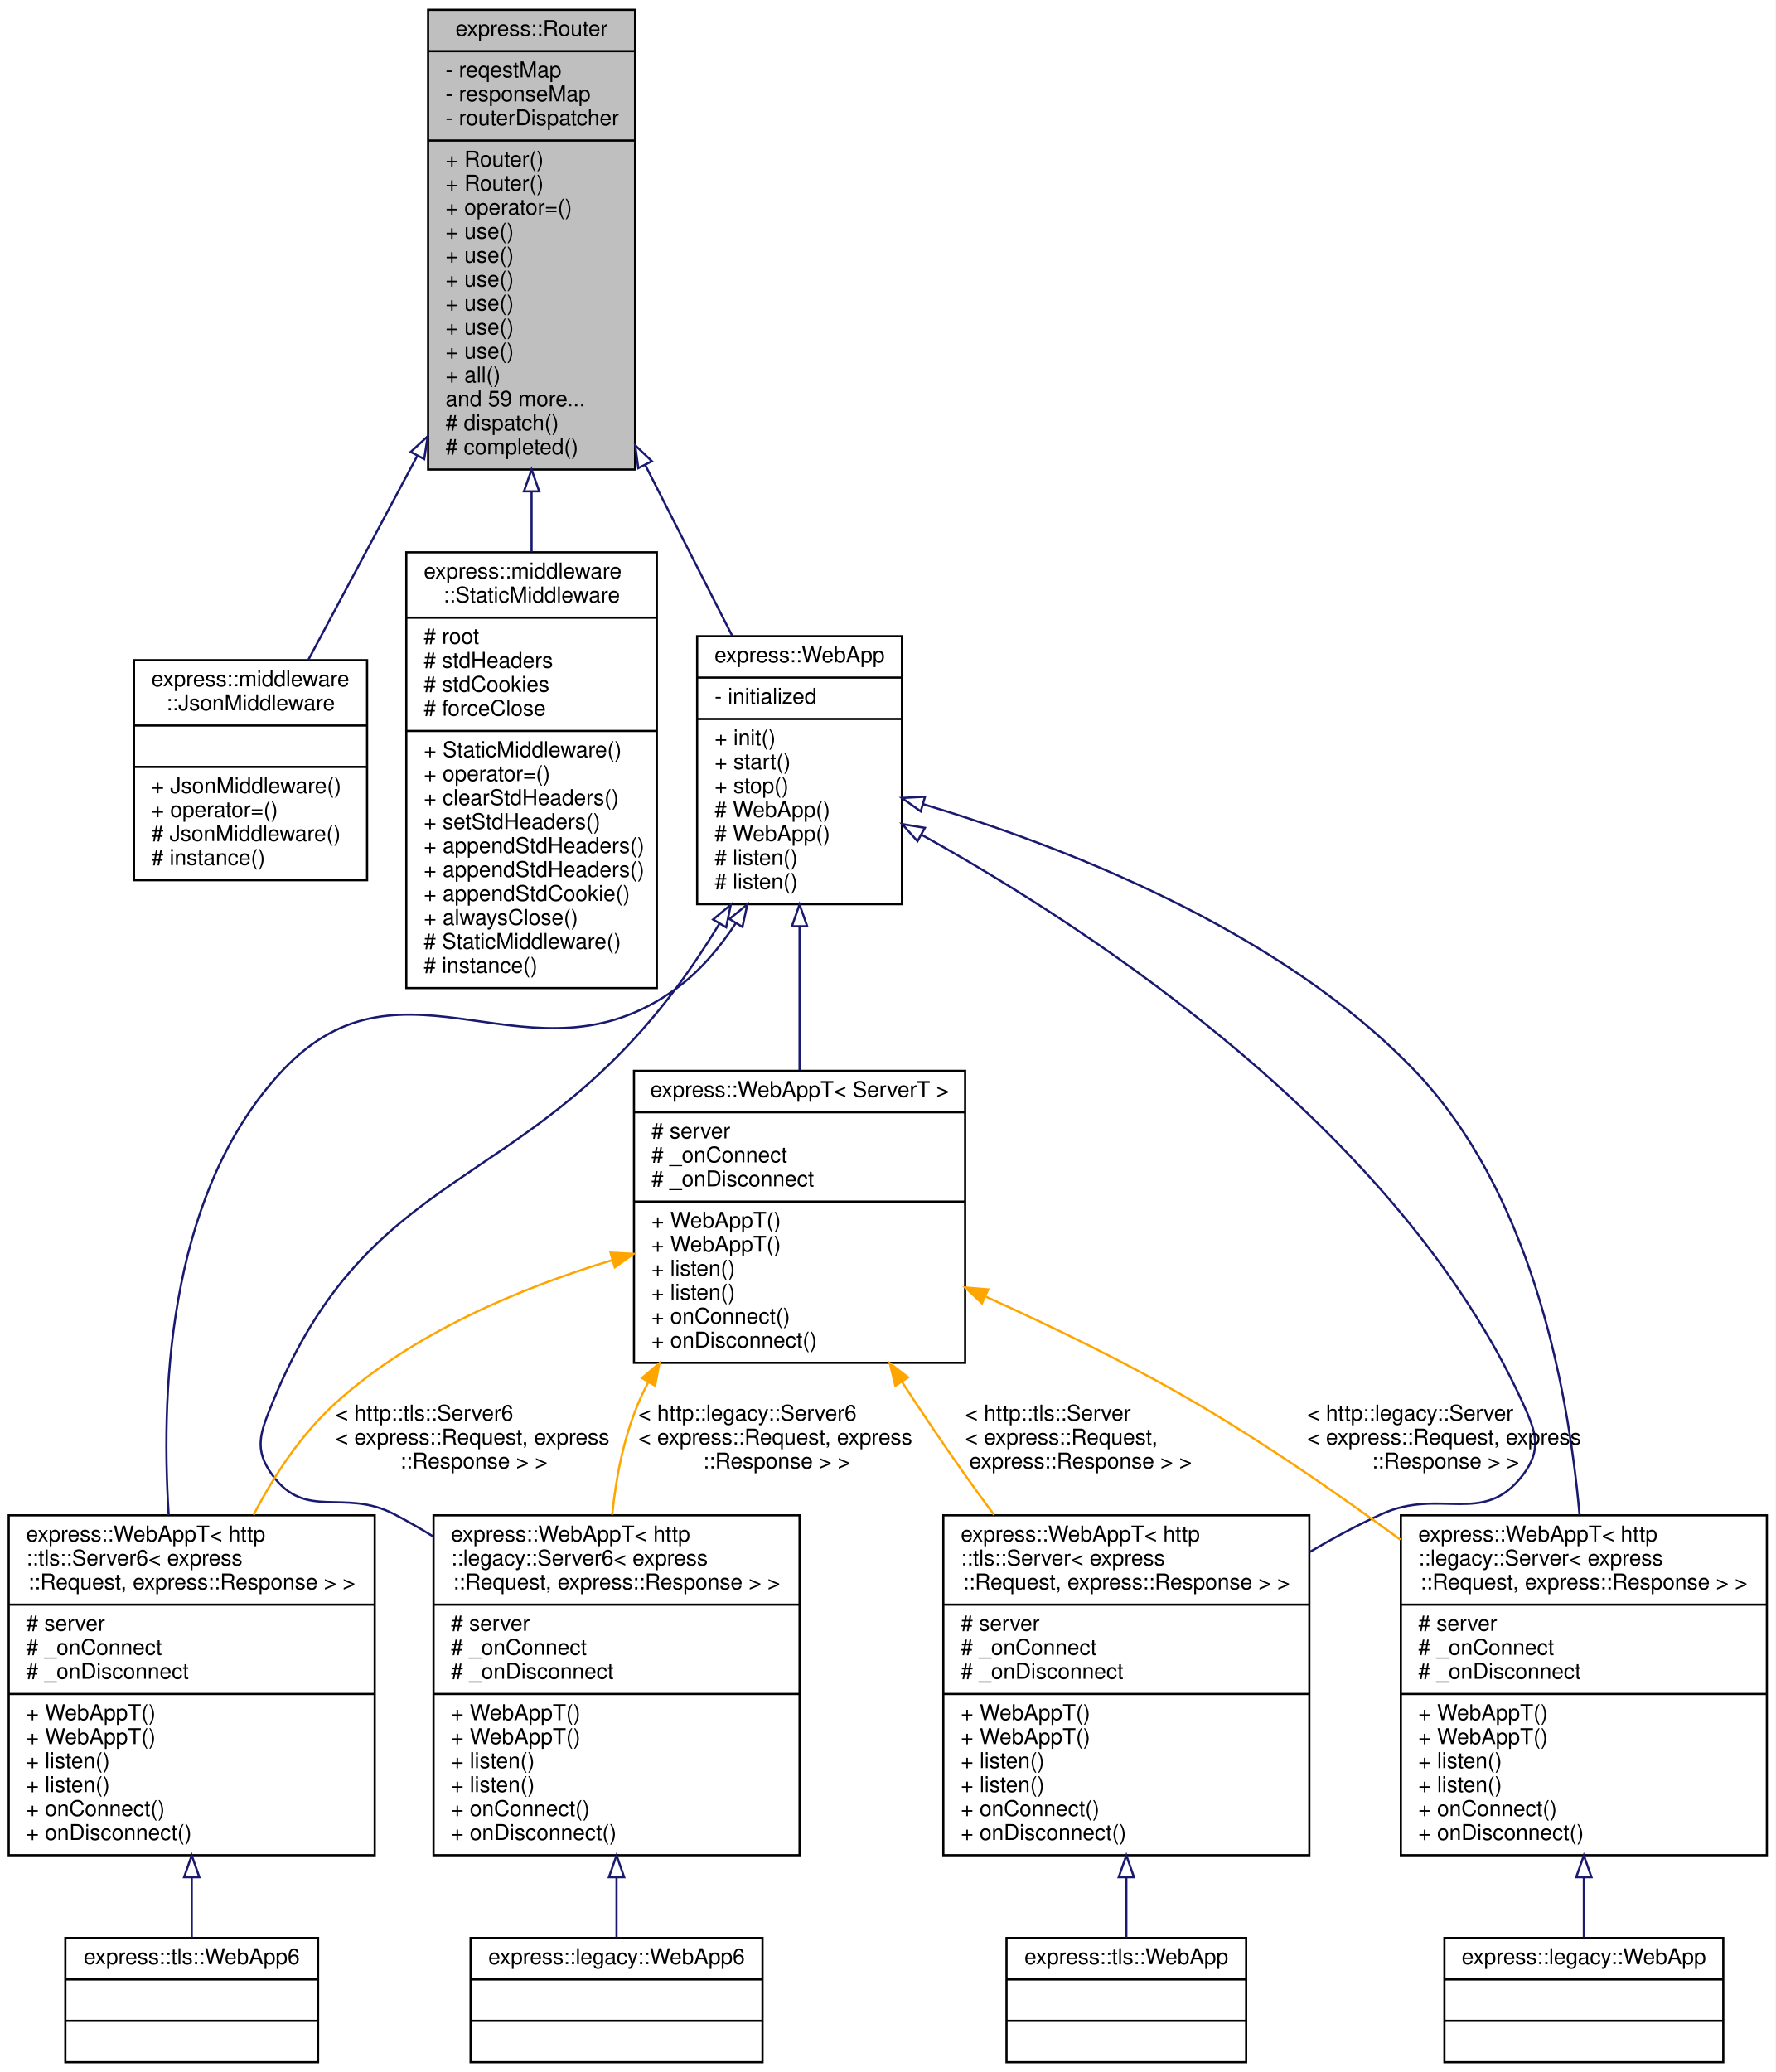
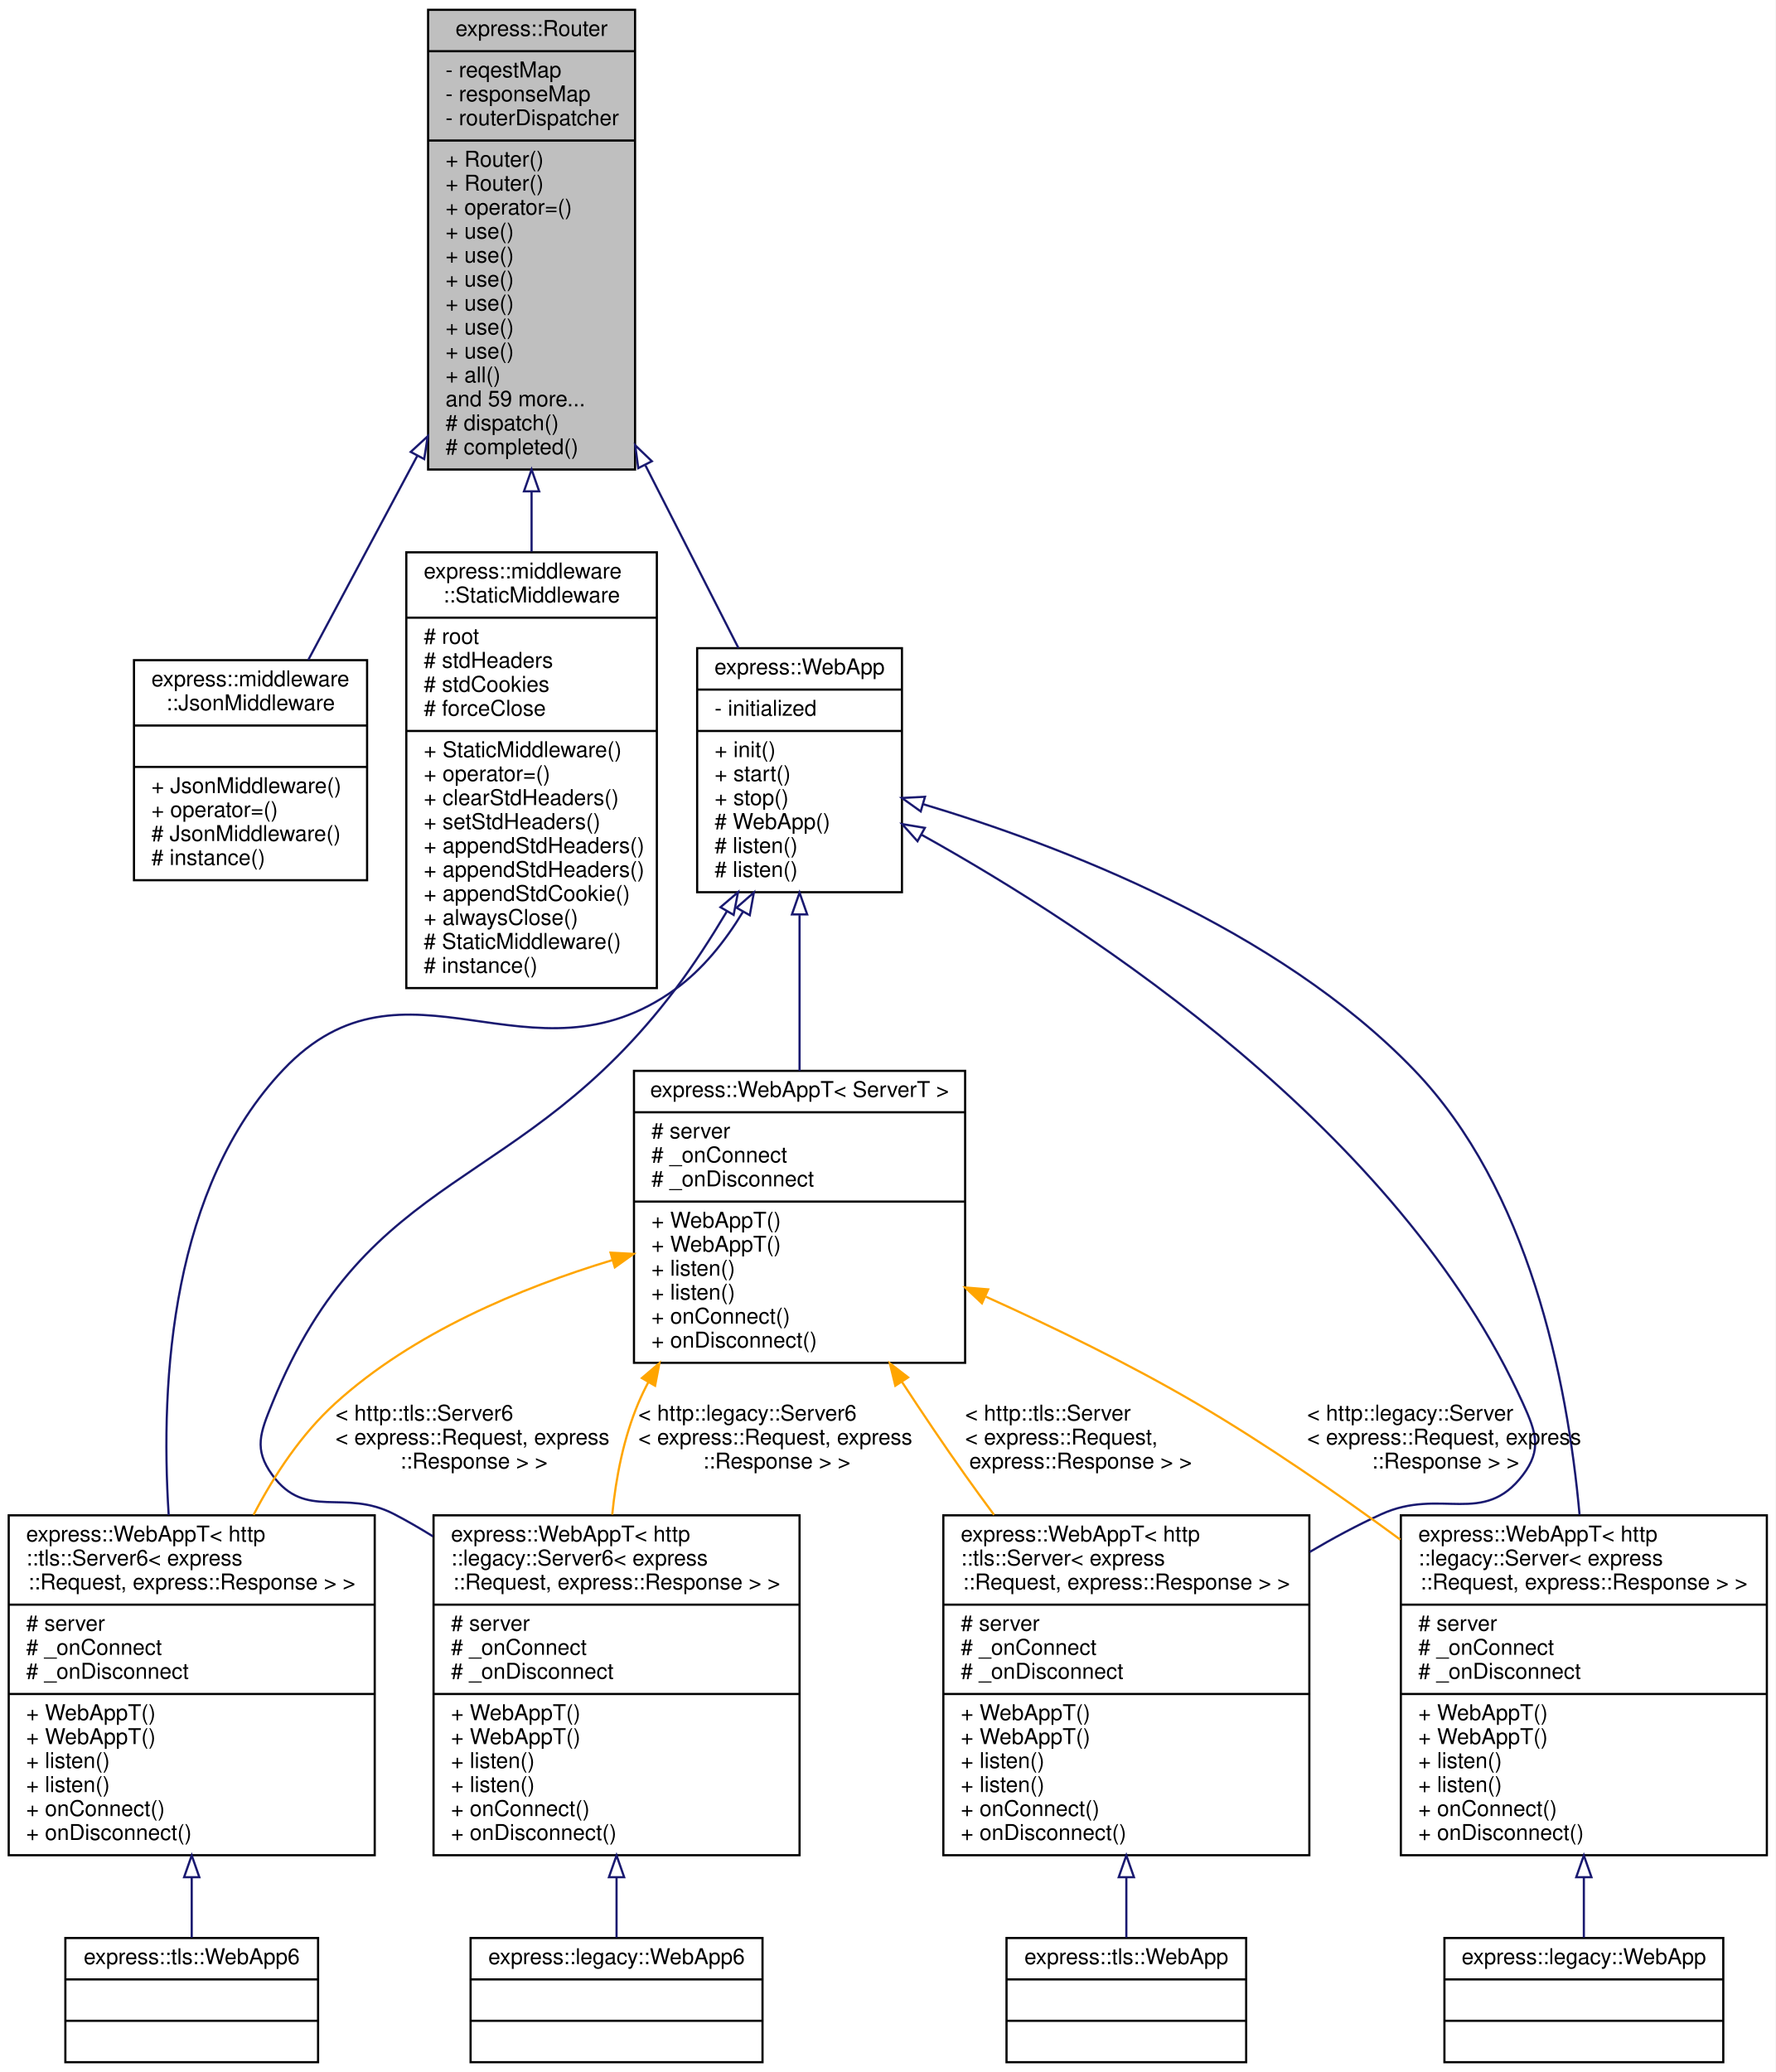
<svg xmlns="http://www.w3.org/2000/svg" xmlns:xlink="http://www.w3.org/1999/xlink" width="815pt" height="951pt" viewBox="0.00 0.00 815.00 951.00">
  <g id="graph0" class="graph" transform="scale(1 1) rotate(0) translate(4 947)">
    <polygon fill="white" stroke="transparent" points="-4,4 -4,-947 811,-947 811,4 -4,4" />
    <g id="node1" class="node">
      <g id="a_node1">
        <a xlink:title=" ">
          <polygon fill="#bfbfbf" stroke="black" points="192.5,-731.5 192.5,-942.5 287.5,-942.5 287.5,-731.5 192.5,-731.5" />
          <text text-anchor="middle" x="240" y="-930.5" font-family="Helvetica,sans-Serif" font-size="10.00">express::Router</text>
          <polyline fill="none" stroke="black" points="192.5,-923.5 287.5,-923.5 " />
          <text text-anchor="start" x="200.5" y="-911.5" font-family="Helvetica,sans-Serif" font-size="10.00">- reqestMap</text>
          <text text-anchor="start" x="200.5" y="-900.5" font-family="Helvetica,sans-Serif" font-size="10.00">- responseMap</text>
          <text text-anchor="start" x="200.5" y="-889.5" font-family="Helvetica,sans-Serif" font-size="10.00">- routerDispatcher</text>
          <polyline fill="none" stroke="black" points="192.5,-882.5 287.5,-882.5 " />
          <text text-anchor="start" x="200.5" y="-870.5" font-family="Helvetica,sans-Serif" font-size="10.00">+ Router()</text>
          <text text-anchor="start" x="200.5" y="-859.5" font-family="Helvetica,sans-Serif" font-size="10.00">+ Router()</text>
          <text text-anchor="start" x="200.5" y="-848.5" font-family="Helvetica,sans-Serif" font-size="10.00">+ operator=()</text>
          <text text-anchor="start" x="200.5" y="-837.5" font-family="Helvetica,sans-Serif" font-size="10.00">+ use()</text>
          <text text-anchor="start" x="200.5" y="-826.5" font-family="Helvetica,sans-Serif" font-size="10.00">+ use()</text>
          <text text-anchor="start" x="200.5" y="-815.5" font-family="Helvetica,sans-Serif" font-size="10.00">+ use()</text>
          <text text-anchor="start" x="200.5" y="-804.5" font-family="Helvetica,sans-Serif" font-size="10.00">+ use()</text>
          <text text-anchor="start" x="200.5" y="-793.5" font-family="Helvetica,sans-Serif" font-size="10.00">+ use()</text>
          <text text-anchor="start" x="200.5" y="-782.5" font-family="Helvetica,sans-Serif" font-size="10.00">+ use()</text>
          <text text-anchor="start" x="200.5" y="-771.5" font-family="Helvetica,sans-Serif" font-size="10.00">+ all()</text>
          <text text-anchor="start" x="200.5" y="-760.5" font-family="Helvetica,sans-Serif" font-size="10.00">and 59 more...</text>
          <text text-anchor="start" x="200.5" y="-749.5" font-family="Helvetica,sans-Serif" font-size="10.00"># dispatch()</text>
          <text text-anchor="start" x="200.5" y="-738.5" font-family="Helvetica,sans-Serif" font-size="10.00"># completed()</text>
        </a>
      </g>
    </g>
    <g id="node2" class="node">
      <g id="a_node2">
        <a xlink:href="classexpress_1_1middleware_1_1_json_middleware.html" target="_top" xlink:title=" ">
          <polygon fill="white" stroke="black" points="57.5,-543 57.5,-644 164.5,-644 164.5,-543 57.5,-543" />
          <text text-anchor="start" x="65.5" y="-632" font-family="Helvetica,sans-Serif" font-size="10.00">express::middleware</text>
          <text text-anchor="middle" x="111" y="-621" font-family="Helvetica,sans-Serif" font-size="10.00">::JsonMiddleware</text>
          <polyline fill="none" stroke="black" points="57.5,-614 164.5,-614 " />
          <text text-anchor="middle" x="111" y="-602" font-family="Helvetica,sans-Serif" font-size="10.00"> </text>
          <polyline fill="none" stroke="black" points="57.5,-595 164.5,-595 " />
          <text text-anchor="start" x="65.5" y="-583" font-family="Helvetica,sans-Serif" font-size="10.00">+ JsonMiddleware()</text>
          <text text-anchor="start" x="65.5" y="-572" font-family="Helvetica,sans-Serif" font-size="10.00">+ operator=()</text>
          <text text-anchor="start" x="65.5" y="-561" font-family="Helvetica,sans-Serif" font-size="10.00"># JsonMiddleware()</text>
          <text text-anchor="start" x="65.5" y="-550" font-family="Helvetica,sans-Serif" font-size="10.00"># instance()</text>
        </a>
      </g>
    </g>
    <g id="edge1" class="edge">
      <path fill="none" stroke="midnightblue" d="M187.52,-737.75C170.32,-705.56 151.95,-671.16 137.52,-644.14" />
      <polygon fill="none" stroke="midnightblue" points="184.53,-739.59 192.33,-746.76 190.71,-736.29 184.53,-739.59" />
    </g>
    <g id="node3" class="node">
      <g id="a_node3">
        <a xlink:href="classexpress_1_1middleware_1_1_static_middleware.html" target="_top" xlink:title=" ">
          <polygon fill="white" stroke="black" points="182.5,-493.5 182.5,-693.5 297.5,-693.5 297.5,-493.5 182.5,-493.5" />
          <text text-anchor="start" x="190.5" y="-681.5" font-family="Helvetica,sans-Serif" font-size="10.00">express::middleware</text>
          <text text-anchor="middle" x="240" y="-670.5" font-family="Helvetica,sans-Serif" font-size="10.00">::StaticMiddleware</text>
          <polyline fill="none" stroke="black" points="182.5,-663.5 297.5,-663.5 " />
          <text text-anchor="start" x="190.5" y="-651.5" font-family="Helvetica,sans-Serif" font-size="10.00"># root</text>
          <text text-anchor="start" x="190.5" y="-640.5" font-family="Helvetica,sans-Serif" font-size="10.00"># stdHeaders</text>
          <text text-anchor="start" x="190.5" y="-629.5" font-family="Helvetica,sans-Serif" font-size="10.00"># stdCookies</text>
          <text text-anchor="start" x="190.5" y="-618.5" font-family="Helvetica,sans-Serif" font-size="10.00"># forceClose</text>
          <polyline fill="none" stroke="black" points="182.5,-611.5 297.5,-611.5 " />
          <text text-anchor="start" x="190.5" y="-599.5" font-family="Helvetica,sans-Serif" font-size="10.00">+ StaticMiddleware()</text>
          <text text-anchor="start" x="190.5" y="-588.5" font-family="Helvetica,sans-Serif" font-size="10.00">+ operator=()</text>
          <text text-anchor="start" x="190.5" y="-577.5" font-family="Helvetica,sans-Serif" font-size="10.00">+ clearStdHeaders()</text>
          <text text-anchor="start" x="190.5" y="-566.5" font-family="Helvetica,sans-Serif" font-size="10.00">+ setStdHeaders()</text>
          <text text-anchor="start" x="190.5" y="-555.5" font-family="Helvetica,sans-Serif" font-size="10.00">+ appendStdHeaders()</text>
          <text text-anchor="start" x="190.5" y="-544.5" font-family="Helvetica,sans-Serif" font-size="10.00">+ appendStdHeaders()</text>
          <text text-anchor="start" x="190.5" y="-533.5" font-family="Helvetica,sans-Serif" font-size="10.00">+ appendStdCookie()</text>
          <text text-anchor="start" x="190.5" y="-522.5" font-family="Helvetica,sans-Serif" font-size="10.00">+ alwaysClose()</text>
          <text text-anchor="start" x="190.5" y="-511.5" font-family="Helvetica,sans-Serif" font-size="10.00"># StaticMiddleware()</text>
          <text text-anchor="start" x="190.5" y="-500.5" font-family="Helvetica,sans-Serif" font-size="10.00"># instance()</text>
        </a>
      </g>
    </g>
    <g id="edge2" class="edge">
      <path fill="none" stroke="midnightblue" d="M240,-721.19C240,-712.05 240,-702.86 240,-693.84" />
      <polygon fill="none" stroke="midnightblue" points="236.5,-721.48 240,-731.48 243.5,-721.48 236.5,-721.48" />
    </g>
    <g id="node4" class="node">
      <g id="a_node4">
        <a xlink:href="classexpress_1_1_web_app.html" target="_top" xlink:title=" ">
-           <polygon fill="white" stroke="black" points="316,-532 316,-655 410,-655 410,-532 316,-532" />
-           <text text-anchor="middle" x="363" y="-643" font-family="Helvetica,sans-Serif" font-size="10.00">express::WebApp</text>
-           <polyline fill="none" stroke="black" points="316,-636 410,-636 " />
-           <text text-anchor="start" x="324" y="-624" font-family="Helvetica,sans-Serif" font-size="10.00">- initialized</text>
-           <polyline fill="none" stroke="black" points="316,-617 410,-617 " />
-           <text text-anchor="start" x="324" y="-605" font-family="Helvetica,sans-Serif" font-size="10.00">+ init()</text>
-           <text text-anchor="start" x="324" y="-594" font-family="Helvetica,sans-Serif" font-size="10.00">+ start()</text>
-           <text text-anchor="start" x="324" y="-583" font-family="Helvetica,sans-Serif" font-size="10.00">+ stop()</text>
-           <text text-anchor="start" x="324" y="-572" font-family="Helvetica,sans-Serif" font-size="10.00"># WebApp()</text>
-           <text text-anchor="start" x="324" y="-561" font-family="Helvetica,sans-Serif" font-size="10.00"># WebApp()</text>
-           <text text-anchor="start" x="324" y="-550" font-family="Helvetica,sans-Serif" font-size="10.00"># listen()</text>
-           <text text-anchor="start" x="324" y="-539" font-family="Helvetica,sans-Serif" font-size="10.00"># listen()</text>
+           <polygon fill="white" stroke="black" points="316,-537.5 316,-649.5 410,-649.5 410,-537.5 316,-537.5" />
+           <text text-anchor="middle" x="363" y="-637.5" font-family="Helvetica,sans-Serif" font-size="10.00">express::WebApp</text>
+           <polyline fill="none" stroke="black" points="316,-630.5 410,-630.5 " />
+           <text text-anchor="start" x="324" y="-618.5" font-family="Helvetica,sans-Serif" font-size="10.00">- initialized</text>
+           <polyline fill="none" stroke="black" points="316,-611.5 410,-611.5 " />
+           <text text-anchor="start" x="324" y="-599.5" font-family="Helvetica,sans-Serif" font-size="10.00">+ init()</text>
+           <text text-anchor="start" x="324" y="-588.5" font-family="Helvetica,sans-Serif" font-size="10.00">+ start()</text>
+           <text text-anchor="start" x="324" y="-577.5" font-family="Helvetica,sans-Serif" font-size="10.00">+ stop()</text>
+           <text text-anchor="start" x="324" y="-566.5" font-family="Helvetica,sans-Serif" font-size="10.00"># WebApp()</text>
+           <text text-anchor="start" x="324" y="-555.5" font-family="Helvetica,sans-Serif" font-size="10.00"># listen()</text>
+           <text text-anchor="start" x="324" y="-544.5" font-family="Helvetica,sans-Serif" font-size="10.00"># listen()</text>
        </a>
      </g>
    </g>
    <g id="edge3" class="edge">
-       <path fill="none" stroke="midnightblue" d="M292.14,-733.63C305.74,-706.93 319.96,-679 332.07,-655.23" />
+       <path fill="none" stroke="midnightblue" d="M292.28,-733.35C306.93,-704.58 322.3,-674.41 334.95,-649.57" />
      <polygon fill="none" stroke="midnightblue" points="288.97,-732.13 287.56,-742.63 295.21,-735.31 288.97,-732.13" />
    </g>
    <g id="node5" class="node">
      <g id="a_node5">
        <a xlink:href="classexpress_1_1_web_app_t.html" target="_top" xlink:title=" ">
          <polygon fill="white" stroke="black" points="287,-321.5 287,-455.5 439,-455.5 439,-321.5 287,-321.5" />
          <text text-anchor="middle" x="363" y="-443.5" font-family="Helvetica,sans-Serif" font-size="10.00">express::WebAppT&lt; ServerT &gt;</text>
          <polyline fill="none" stroke="black" points="287,-436.5 439,-436.5 " />
          <text text-anchor="start" x="295" y="-424.5" font-family="Helvetica,sans-Serif" font-size="10.00"># server</text>
          <text text-anchor="start" x="295" y="-413.5" font-family="Helvetica,sans-Serif" font-size="10.00"># _onConnect</text>
          <text text-anchor="start" x="295" y="-402.5" font-family="Helvetica,sans-Serif" font-size="10.00"># _onDisconnect</text>
          <polyline fill="none" stroke="black" points="287,-395.5 439,-395.5 " />
          <text text-anchor="start" x="295" y="-383.5" font-family="Helvetica,sans-Serif" font-size="10.00">+ WebAppT()</text>
          <text text-anchor="start" x="295" y="-372.5" font-family="Helvetica,sans-Serif" font-size="10.00">+ WebAppT()</text>
          <text text-anchor="start" x="295" y="-361.5" font-family="Helvetica,sans-Serif" font-size="10.00">+ listen()</text>
          <text text-anchor="start" x="295" y="-350.5" font-family="Helvetica,sans-Serif" font-size="10.00">+ listen()</text>
          <text text-anchor="start" x="295" y="-339.5" font-family="Helvetica,sans-Serif" font-size="10.00">+ onConnect()</text>
          <text text-anchor="start" x="295" y="-328.5" font-family="Helvetica,sans-Serif" font-size="10.00">+ onDisconnect()</text>
        </a>
      </g>
    </g>
    <g id="edge4" class="edge">
-       <path fill="none" stroke="midnightblue" d="M363,-521.86C363,-500.43 363,-476.98 363,-455.84" />
-       <polygon fill="none" stroke="midnightblue" points="359.5,-521.87 363,-531.87 366.5,-521.87 359.5,-521.87" />
+       <path fill="none" stroke="midnightblue" d="M363,-527C363,-504.12 363,-478.44 363,-455.52" />
+       <polygon fill="none" stroke="midnightblue" points="359.5,-527.3 363,-537.3 366.5,-527.3 359.5,-527.3" />
    </g>
    <g id="node6" class="node">
      <g id="a_node6">
        <a xlink:href="classexpress_1_1_web_app_t.html" target="_top" xlink:title=" ">
          <polygon fill="white" stroke="black" points="195,-95.5 195,-251.5 363,-251.5 363,-95.5 195,-95.5" />
          <text text-anchor="start" x="203" y="-239.5" font-family="Helvetica,sans-Serif" font-size="10.00">express::WebAppT&lt; http</text>
          <text text-anchor="start" x="203" y="-228.5" font-family="Helvetica,sans-Serif" font-size="10.00">::legacy::Server6&lt; express</text>
          <text text-anchor="middle" x="279" y="-217.5" font-family="Helvetica,sans-Serif" font-size="10.00">::Request, express::Response &gt; &gt;</text>
          <polyline fill="none" stroke="black" points="195,-210.5 363,-210.5 " />
          <text text-anchor="start" x="203" y="-198.5" font-family="Helvetica,sans-Serif" font-size="10.00"># server</text>
          <text text-anchor="start" x="203" y="-187.5" font-family="Helvetica,sans-Serif" font-size="10.00"># _onConnect</text>
          <text text-anchor="start" x="203" y="-176.5" font-family="Helvetica,sans-Serif" font-size="10.00"># _onDisconnect</text>
          <polyline fill="none" stroke="black" points="195,-169.5 363,-169.5 " />
          <text text-anchor="start" x="203" y="-157.5" font-family="Helvetica,sans-Serif" font-size="10.00">+ WebAppT()</text>
          <text text-anchor="start" x="203" y="-146.5" font-family="Helvetica,sans-Serif" font-size="10.00">+ WebAppT()</text>
          <text text-anchor="start" x="203" y="-135.5" font-family="Helvetica,sans-Serif" font-size="10.00">+ listen()</text>
          <text text-anchor="start" x="203" y="-124.5" font-family="Helvetica,sans-Serif" font-size="10.00">+ listen()</text>
          <text text-anchor="start" x="203" y="-113.5" font-family="Helvetica,sans-Serif" font-size="10.00">+ onConnect()</text>
          <text text-anchor="start" x="203" y="-102.5" font-family="Helvetica,sans-Serif" font-size="10.00">+ onDisconnect()</text>
        </a>
      </g>
    </g>
    <g id="edge13" class="edge">
-       <path fill="none" stroke="midnightblue" d="M326.25,-523.07C319.91,-512.71 313.07,-502.38 306,-493 235.03,-398.9 165.38,-412.19 121,-303 115.48,-289.41 112.36,-281.85 121,-270 136.4,-248.87 153.82,-264.08 177,-252 182.92,-248.92 188.85,-245.49 194.71,-241.85" />
-       <polygon fill="none" stroke="midnightblue" points="323.31,-524.97 331.45,-531.76 329.31,-521.38 323.31,-524.97" />
+       <path fill="none" stroke="midnightblue" d="M329.62,-528.66C322.36,-516.47 314.34,-504.06 306,-493 235.03,-398.9 165.38,-412.19 121,-303 115.48,-289.41 112.36,-281.85 121,-270 136.4,-248.87 153.82,-264.08 177,-252 182.92,-248.92 188.85,-245.49 194.71,-241.85" />
+       <polygon fill="none" stroke="midnightblue" points="326.7,-530.61 334.76,-537.49 332.75,-527.08 326.7,-530.61" />
    </g>
    <g id="node8" class="node">
      <g id="a_node8">
        <a xlink:href="classexpress_1_1_web_app_t.html" target="_top" xlink:title=" ">
          <polygon fill="white" stroke="black" points="0,-95.5 0,-251.5 168,-251.5 168,-95.5 0,-95.5" />
          <text text-anchor="start" x="8" y="-239.5" font-family="Helvetica,sans-Serif" font-size="10.00">express::WebAppT&lt; http</text>
          <text text-anchor="start" x="8" y="-228.5" font-family="Helvetica,sans-Serif" font-size="10.00">::tls::Server6&lt; express</text>
          <text text-anchor="middle" x="84" y="-217.5" font-family="Helvetica,sans-Serif" font-size="10.00">::Request, express::Response &gt; &gt;</text>
          <polyline fill="none" stroke="black" points="0,-210.5 168,-210.5 " />
          <text text-anchor="start" x="8" y="-198.5" font-family="Helvetica,sans-Serif" font-size="10.00"># server</text>
          <text text-anchor="start" x="8" y="-187.5" font-family="Helvetica,sans-Serif" font-size="10.00"># _onConnect</text>
          <text text-anchor="start" x="8" y="-176.5" font-family="Helvetica,sans-Serif" font-size="10.00"># _onDisconnect</text>
          <polyline fill="none" stroke="black" points="0,-169.5 168,-169.5 " />
          <text text-anchor="start" x="8" y="-157.5" font-family="Helvetica,sans-Serif" font-size="10.00">+ WebAppT()</text>
          <text text-anchor="start" x="8" y="-146.5" font-family="Helvetica,sans-Serif" font-size="10.00">+ WebAppT()</text>
          <text text-anchor="start" x="8" y="-135.5" font-family="Helvetica,sans-Serif" font-size="10.00">+ listen()</text>
          <text text-anchor="start" x="8" y="-124.5" font-family="Helvetica,sans-Serif" font-size="10.00">+ listen()</text>
          <text text-anchor="start" x="8" y="-113.5" font-family="Helvetica,sans-Serif" font-size="10.00">+ onConnect()</text>
          <text text-anchor="start" x="8" y="-102.5" font-family="Helvetica,sans-Serif" font-size="10.00">+ onDisconnect()</text>
        </a>
      </g>
    </g>
    <g id="edge15" class="edge">
-       <path fill="none" stroke="midnightblue" d="M333.8,-523.38C326.23,-511.81 317.03,-500.99 306,-493 239.85,-445.1 182.15,-515.31 126,-456 75.04,-402.18 69.38,-314.78 73.43,-251.64" />
-       <polygon fill="none" stroke="midnightblue" points="330.82,-525.21 339.03,-531.91 336.79,-521.55 330.82,-525.21" />
+       <path fill="none" stroke="midnightblue" d="M337,-528.46C328.87,-515.01 318.63,-502.15 306,-493 239.85,-445.1 182.15,-515.31 126,-456 75.04,-402.18 69.38,-314.78 73.43,-251.64" />
+       <polygon fill="none" stroke="midnightblue" points="334.06,-530.38 342.04,-537.36 340.15,-526.93 334.06,-530.38" />
    </g>
    <g id="node10" class="node">
      <g id="a_node10">
        <a xlink:href="classexpress_1_1_web_app_t.html" target="_top" xlink:title=" ">
          <polygon fill="white" stroke="black" points="639,-95.5 639,-251.5 807,-251.5 807,-95.5 639,-95.5" />
          <text text-anchor="start" x="647" y="-239.5" font-family="Helvetica,sans-Serif" font-size="10.00">express::WebAppT&lt; http</text>
          <text text-anchor="start" x="647" y="-228.5" font-family="Helvetica,sans-Serif" font-size="10.00">::legacy::Server&lt; express</text>
          <text text-anchor="middle" x="723" y="-217.5" font-family="Helvetica,sans-Serif" font-size="10.00">::Request, express::Response &gt; &gt;</text>
          <polyline fill="none" stroke="black" points="639,-210.5 807,-210.5 " />
          <text text-anchor="start" x="647" y="-198.5" font-family="Helvetica,sans-Serif" font-size="10.00"># server</text>
          <text text-anchor="start" x="647" y="-187.5" font-family="Helvetica,sans-Serif" font-size="10.00"># _onConnect</text>
          <text text-anchor="start" x="647" y="-176.5" font-family="Helvetica,sans-Serif" font-size="10.00"># _onDisconnect</text>
          <polyline fill="none" stroke="black" points="639,-169.5 807,-169.5 " />
          <text text-anchor="start" x="647" y="-157.5" font-family="Helvetica,sans-Serif" font-size="10.00">+ WebAppT()</text>
          <text text-anchor="start" x="647" y="-146.5" font-family="Helvetica,sans-Serif" font-size="10.00">+ WebAppT()</text>
          <text text-anchor="start" x="647" y="-135.5" font-family="Helvetica,sans-Serif" font-size="10.00">+ listen()</text>
          <text text-anchor="start" x="647" y="-124.5" font-family="Helvetica,sans-Serif" font-size="10.00">+ listen()</text>
          <text text-anchor="start" x="647" y="-113.5" font-family="Helvetica,sans-Serif" font-size="10.00">+ onConnect()</text>
          <text text-anchor="start" x="647" y="-102.5" font-family="Helvetica,sans-Serif" font-size="10.00">+ onDisconnect()</text>
        </a>
      </g>
    </g>
    <g id="edge14" class="edge">
      <path fill="none" stroke="midnightblue" d="M419.71,-577.91C482.26,-559.18 582.34,-521.09 645,-456 697.58,-401.38 715.35,-314.55 721.03,-251.76" />
      <polygon fill="none" stroke="midnightblue" points="418.62,-574.58 410,-580.75 420.58,-581.3 418.62,-574.58" />
    </g>
    <g id="node12" class="node">
      <g id="a_node12">
        <a xlink:href="classexpress_1_1_web_app_t.html" target="_top" xlink:title=" ">
          <polygon fill="white" stroke="black" points="429,-95.5 429,-251.5 597,-251.5 597,-95.5 429,-95.5" />
          <text text-anchor="start" x="437" y="-239.5" font-family="Helvetica,sans-Serif" font-size="10.00">express::WebAppT&lt; http</text>
          <text text-anchor="start" x="437" y="-228.5" font-family="Helvetica,sans-Serif" font-size="10.00">::tls::Server&lt; express</text>
          <text text-anchor="middle" x="513" y="-217.5" font-family="Helvetica,sans-Serif" font-size="10.00">::Request, express::Response &gt; &gt;</text>
          <polyline fill="none" stroke="black" points="429,-210.5 597,-210.5 " />
          <text text-anchor="start" x="437" y="-198.5" font-family="Helvetica,sans-Serif" font-size="10.00"># server</text>
          <text text-anchor="start" x="437" y="-187.5" font-family="Helvetica,sans-Serif" font-size="10.00"># _onConnect</text>
          <text text-anchor="start" x="437" y="-176.5" font-family="Helvetica,sans-Serif" font-size="10.00"># _onDisconnect</text>
          <polyline fill="none" stroke="black" points="429,-169.5 597,-169.5 " />
          <text text-anchor="start" x="437" y="-157.5" font-family="Helvetica,sans-Serif" font-size="10.00">+ WebAppT()</text>
          <text text-anchor="start" x="437" y="-146.5" font-family="Helvetica,sans-Serif" font-size="10.00">+ WebAppT()</text>
          <text text-anchor="start" x="437" y="-135.5" font-family="Helvetica,sans-Serif" font-size="10.00">+ listen()</text>
          <text text-anchor="start" x="437" y="-124.5" font-family="Helvetica,sans-Serif" font-size="10.00">+ listen()</text>
          <text text-anchor="start" x="437" y="-113.5" font-family="Helvetica,sans-Serif" font-size="10.00">+ onConnect()</text>
          <text text-anchor="start" x="437" y="-102.5" font-family="Helvetica,sans-Serif" font-size="10.00">+ onDisconnect()</text>
        </a>
      </g>
    </g>
    <g id="edge16" class="edge">
      <path fill="none" stroke="midnightblue" d="M418.89,-563.93C497.69,-520.09 638.15,-428.01 695,-303 701.07,-289.65 703.88,-281.67 695,-270 676.85,-246.14 657.28,-264.43 630,-252 619.03,-247 607.92,-241.03 597.15,-234.67" />
      <polygon fill="none" stroke="midnightblue" points="417.14,-560.9 410.07,-568.78 420.52,-567.03 417.14,-560.9" />
    </g>
    <g id="edge5" class="edge">
      <path fill="none" stroke="orange" d="M293.59,-312.61C291.91,-309.45 290.37,-306.24 289,-303 282.31,-287.12 278.75,-269.17 277.02,-251.83" />
      <polygon fill="orange" stroke="orange" points="290.64,-314.49 298.69,-321.37 296.69,-310.97 290.64,-314.49" />
      <text text-anchor="start" x="289" y="-295" font-family="Helvetica,sans-Serif" font-size="10.00"> &lt; http::legacy::Server6</text>
      <text text-anchor="start" x="289" y="-284" font-family="Helvetica,sans-Serif" font-size="10.00">&lt; express::Request, express</text>
      <text text-anchor="middle" x="352.5" y="-273" font-family="Helvetica,sans-Serif" font-size="10.00">::Response &gt; &gt;</text>
    </g>
    <g id="edge7" class="edge">
      <path fill="none" stroke="orange" d="M277.1,-368.65C234.86,-355.86 185.53,-335.25 150,-303 134.49,-288.93 122.08,-270.36 112.39,-251.73" />
      <polygon fill="orange" stroke="orange" points="276.25,-372.05 286.83,-371.5 278.21,-365.33 276.25,-372.05" />
      <text text-anchor="start" x="150" y="-295" font-family="Helvetica,sans-Serif" font-size="10.00"> &lt; http::tls::Server6</text>
      <text text-anchor="start" x="150" y="-284" font-family="Helvetica,sans-Serif" font-size="10.00">&lt; express::Request, express</text>
      <text text-anchor="middle" x="213.5" y="-273" font-family="Helvetica,sans-Serif" font-size="10.00">::Response &gt; &gt;</text>
    </g>
    <g id="edge9" class="edge">
      <path fill="none" stroke="orange" d="M448.52,-351.85C479.56,-337.86 514.49,-320.87 545,-303 576.73,-284.41 609.84,-261.57 638.77,-240.34" />
      <polygon fill="orange" stroke="orange" points="446.72,-348.82 439.02,-356.09 449.58,-355.21 446.72,-348.82" />
      <text text-anchor="start" x="596" y="-295" font-family="Helvetica,sans-Serif" font-size="10.00"> &lt; http::legacy::Server</text>
      <text text-anchor="start" x="596" y="-284" font-family="Helvetica,sans-Serif" font-size="10.00">&lt; express::Request, express</text>
      <text text-anchor="middle" x="659.5" y="-273" font-family="Helvetica,sans-Serif" font-size="10.00">::Response &gt; &gt;</text>
    </g>
    <g id="edge11" class="edge">
      <path fill="none" stroke="orange" d="M409.91,-312.88C419.33,-298.5 429.31,-283.67 439,-270 443.25,-264.01 447.71,-257.87 452.26,-251.74" />
      <polygon fill="orange" stroke="orange" points="406.96,-310.99 404.44,-321.28 412.83,-314.81 406.96,-310.99" />
      <text text-anchor="start" x="439" y="-295" font-family="Helvetica,sans-Serif" font-size="10.00"> &lt; http::tls::Server</text>
      <text text-anchor="start" x="439" y="-284" font-family="Helvetica,sans-Serif" font-size="10.00">&lt; express::Request,</text>
      <text text-anchor="middle" x="492" y="-273" font-family="Helvetica,sans-Serif" font-size="10.00"> express::Response &gt; &gt;</text>
    </g>
    <g id="node7" class="node">
      <g id="a_node7">
        <a xlink:href="classexpress_1_1legacy_1_1_web_app6.html" target="_top" xlink:title=" ">
          <polygon fill="white" stroke="black" points="212,-0.5 212,-57.5 346,-57.5 346,-0.5 212,-0.5" />
          <text text-anchor="middle" x="279" y="-45.5" font-family="Helvetica,sans-Serif" font-size="10.00">express::legacy::WebApp6</text>
          <polyline fill="none" stroke="black" points="212,-38.5 346,-38.5 " />
          <text text-anchor="middle" x="279" y="-26.5" font-family="Helvetica,sans-Serif" font-size="10.00"> </text>
          <polyline fill="none" stroke="black" points="212,-19.5 346,-19.5 " />
          <text text-anchor="middle" x="279" y="-7.5" font-family="Helvetica,sans-Serif" font-size="10.00"> </text>
        </a>
      </g>
    </g>
    <g id="edge6" class="edge">
      <path fill="none" stroke="midnightblue" d="M279,-85.36C279,-75.43 279,-65.93 279,-57.69" />
      <polygon fill="none" stroke="midnightblue" points="275.5,-85.41 279,-95.41 282.5,-85.41 275.5,-85.41" />
    </g>
    <g id="node9" class="node">
      <g id="a_node9">
        <a xlink:href="classexpress_1_1tls_1_1_web_app6.html" target="_top" xlink:title=" ">
          <polygon fill="white" stroke="black" points="26,-0.5 26,-57.5 142,-57.5 142,-0.5 26,-0.5" />
          <text text-anchor="middle" x="84" y="-45.5" font-family="Helvetica,sans-Serif" font-size="10.00">express::tls::WebApp6</text>
          <polyline fill="none" stroke="black" points="26,-38.5 142,-38.5 " />
          <text text-anchor="middle" x="84" y="-26.5" font-family="Helvetica,sans-Serif" font-size="10.00"> </text>
          <polyline fill="none" stroke="black" points="26,-19.5 142,-19.5 " />
          <text text-anchor="middle" x="84" y="-7.5" font-family="Helvetica,sans-Serif" font-size="10.00"> </text>
        </a>
      </g>
    </g>
    <g id="edge8" class="edge">
      <path fill="none" stroke="midnightblue" d="M84,-85.36C84,-75.43 84,-65.93 84,-57.69" />
      <polygon fill="none" stroke="midnightblue" points="80.5,-85.41 84,-95.41 87.5,-85.41 80.5,-85.41" />
    </g>
    <g id="node11" class="node">
      <g id="a_node11">
        <a xlink:href="classexpress_1_1legacy_1_1_web_app.html" target="_top" xlink:title=" ">
          <polygon fill="white" stroke="black" points="659,-0.5 659,-57.5 787,-57.5 787,-0.5 659,-0.5" />
          <text text-anchor="middle" x="723" y="-45.5" font-family="Helvetica,sans-Serif" font-size="10.00">express::legacy::WebApp</text>
          <polyline fill="none" stroke="black" points="659,-38.5 787,-38.5 " />
          <text text-anchor="middle" x="723" y="-26.5" font-family="Helvetica,sans-Serif" font-size="10.00"> </text>
          <polyline fill="none" stroke="black" points="659,-19.5 787,-19.5 " />
          <text text-anchor="middle" x="723" y="-7.5" font-family="Helvetica,sans-Serif" font-size="10.00"> </text>
        </a>
      </g>
    </g>
    <g id="edge10" class="edge">
      <path fill="none" stroke="midnightblue" d="M723,-85.36C723,-75.43 723,-65.93 723,-57.69" />
      <polygon fill="none" stroke="midnightblue" points="719.5,-85.41 723,-95.41 726.5,-85.41 719.5,-85.41" />
    </g>
    <g id="node13" class="node">
      <g id="a_node13">
        <a xlink:href="classexpress_1_1tls_1_1_web_app.html" target="_top" xlink:title=" ">
          <polygon fill="white" stroke="black" points="458,-0.5 458,-57.5 568,-57.5 568,-0.5 458,-0.5" />
          <text text-anchor="middle" x="513" y="-45.5" font-family="Helvetica,sans-Serif" font-size="10.00">express::tls::WebApp</text>
          <polyline fill="none" stroke="black" points="458,-38.5 568,-38.5 " />
          <text text-anchor="middle" x="513" y="-26.5" font-family="Helvetica,sans-Serif" font-size="10.00"> </text>
          <polyline fill="none" stroke="black" points="458,-19.5 568,-19.5 " />
          <text text-anchor="middle" x="513" y="-7.5" font-family="Helvetica,sans-Serif" font-size="10.00"> </text>
        </a>
      </g>
    </g>
    <g id="edge12" class="edge">
      <path fill="none" stroke="midnightblue" d="M513,-85.36C513,-75.43 513,-65.93 513,-57.69" />
      <polygon fill="none" stroke="midnightblue" points="509.5,-85.41 513,-95.41 516.5,-85.41 509.5,-85.41" />
    </g>
  </g>
</svg>
